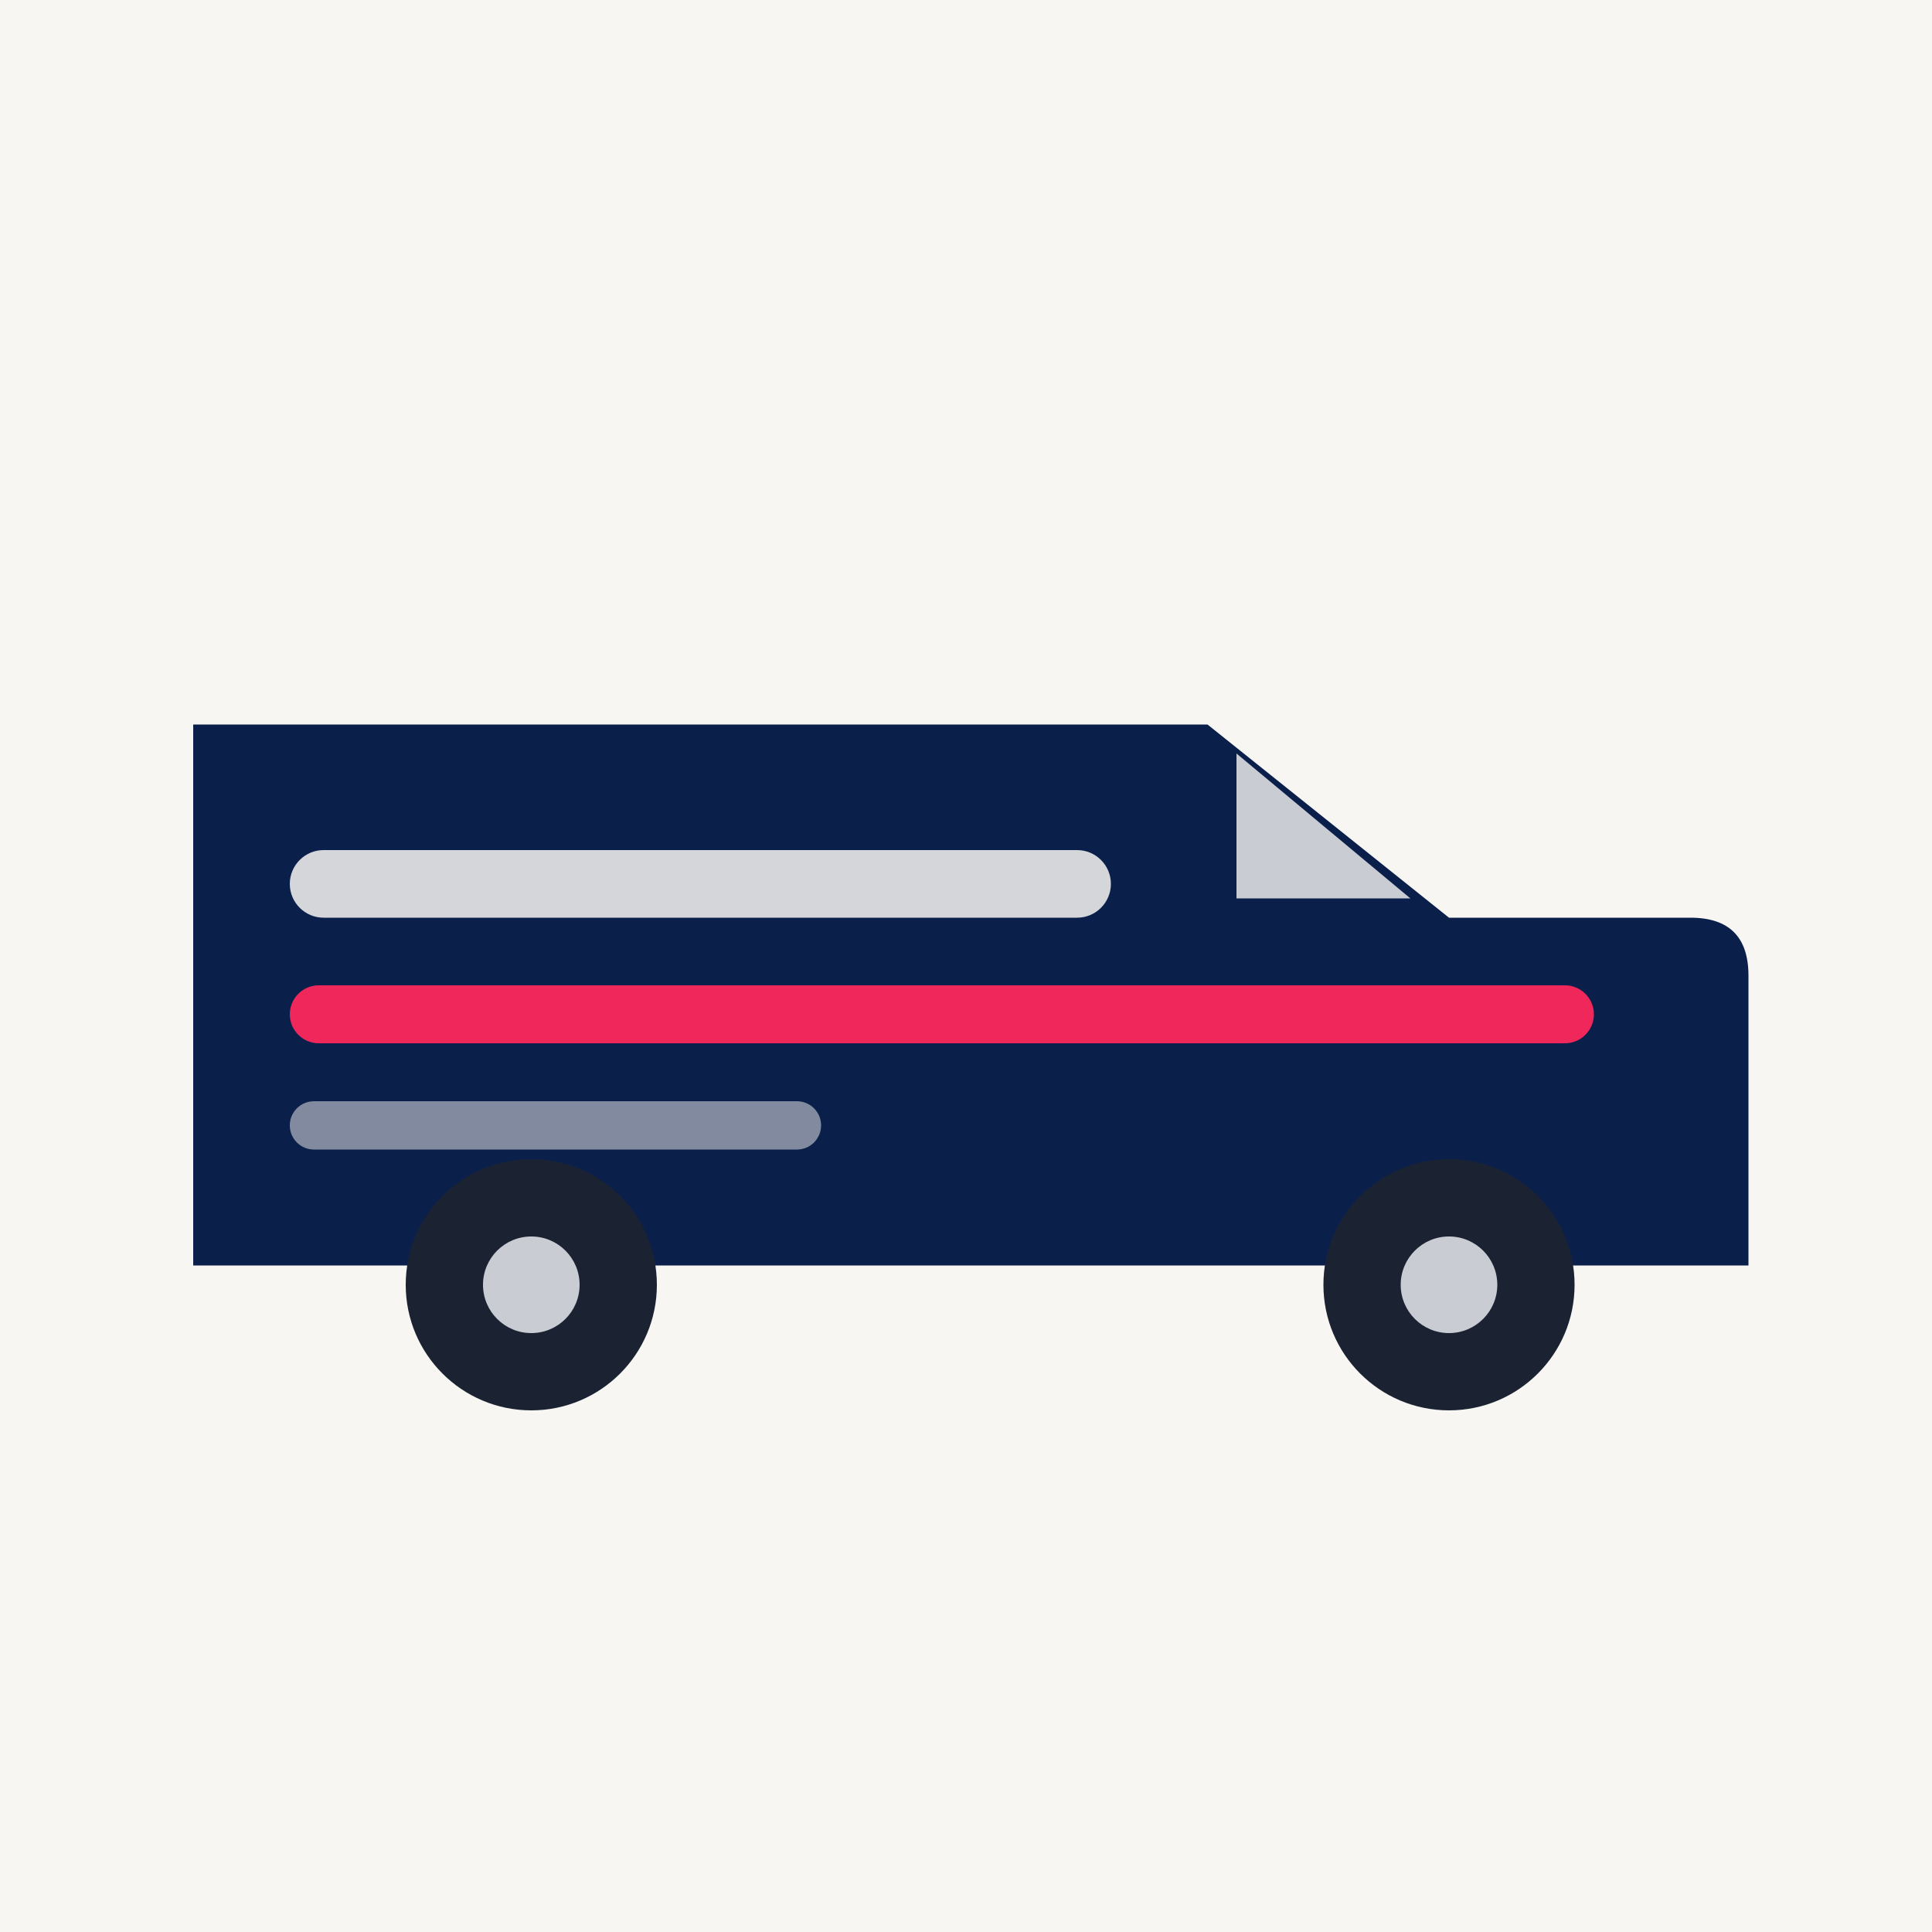
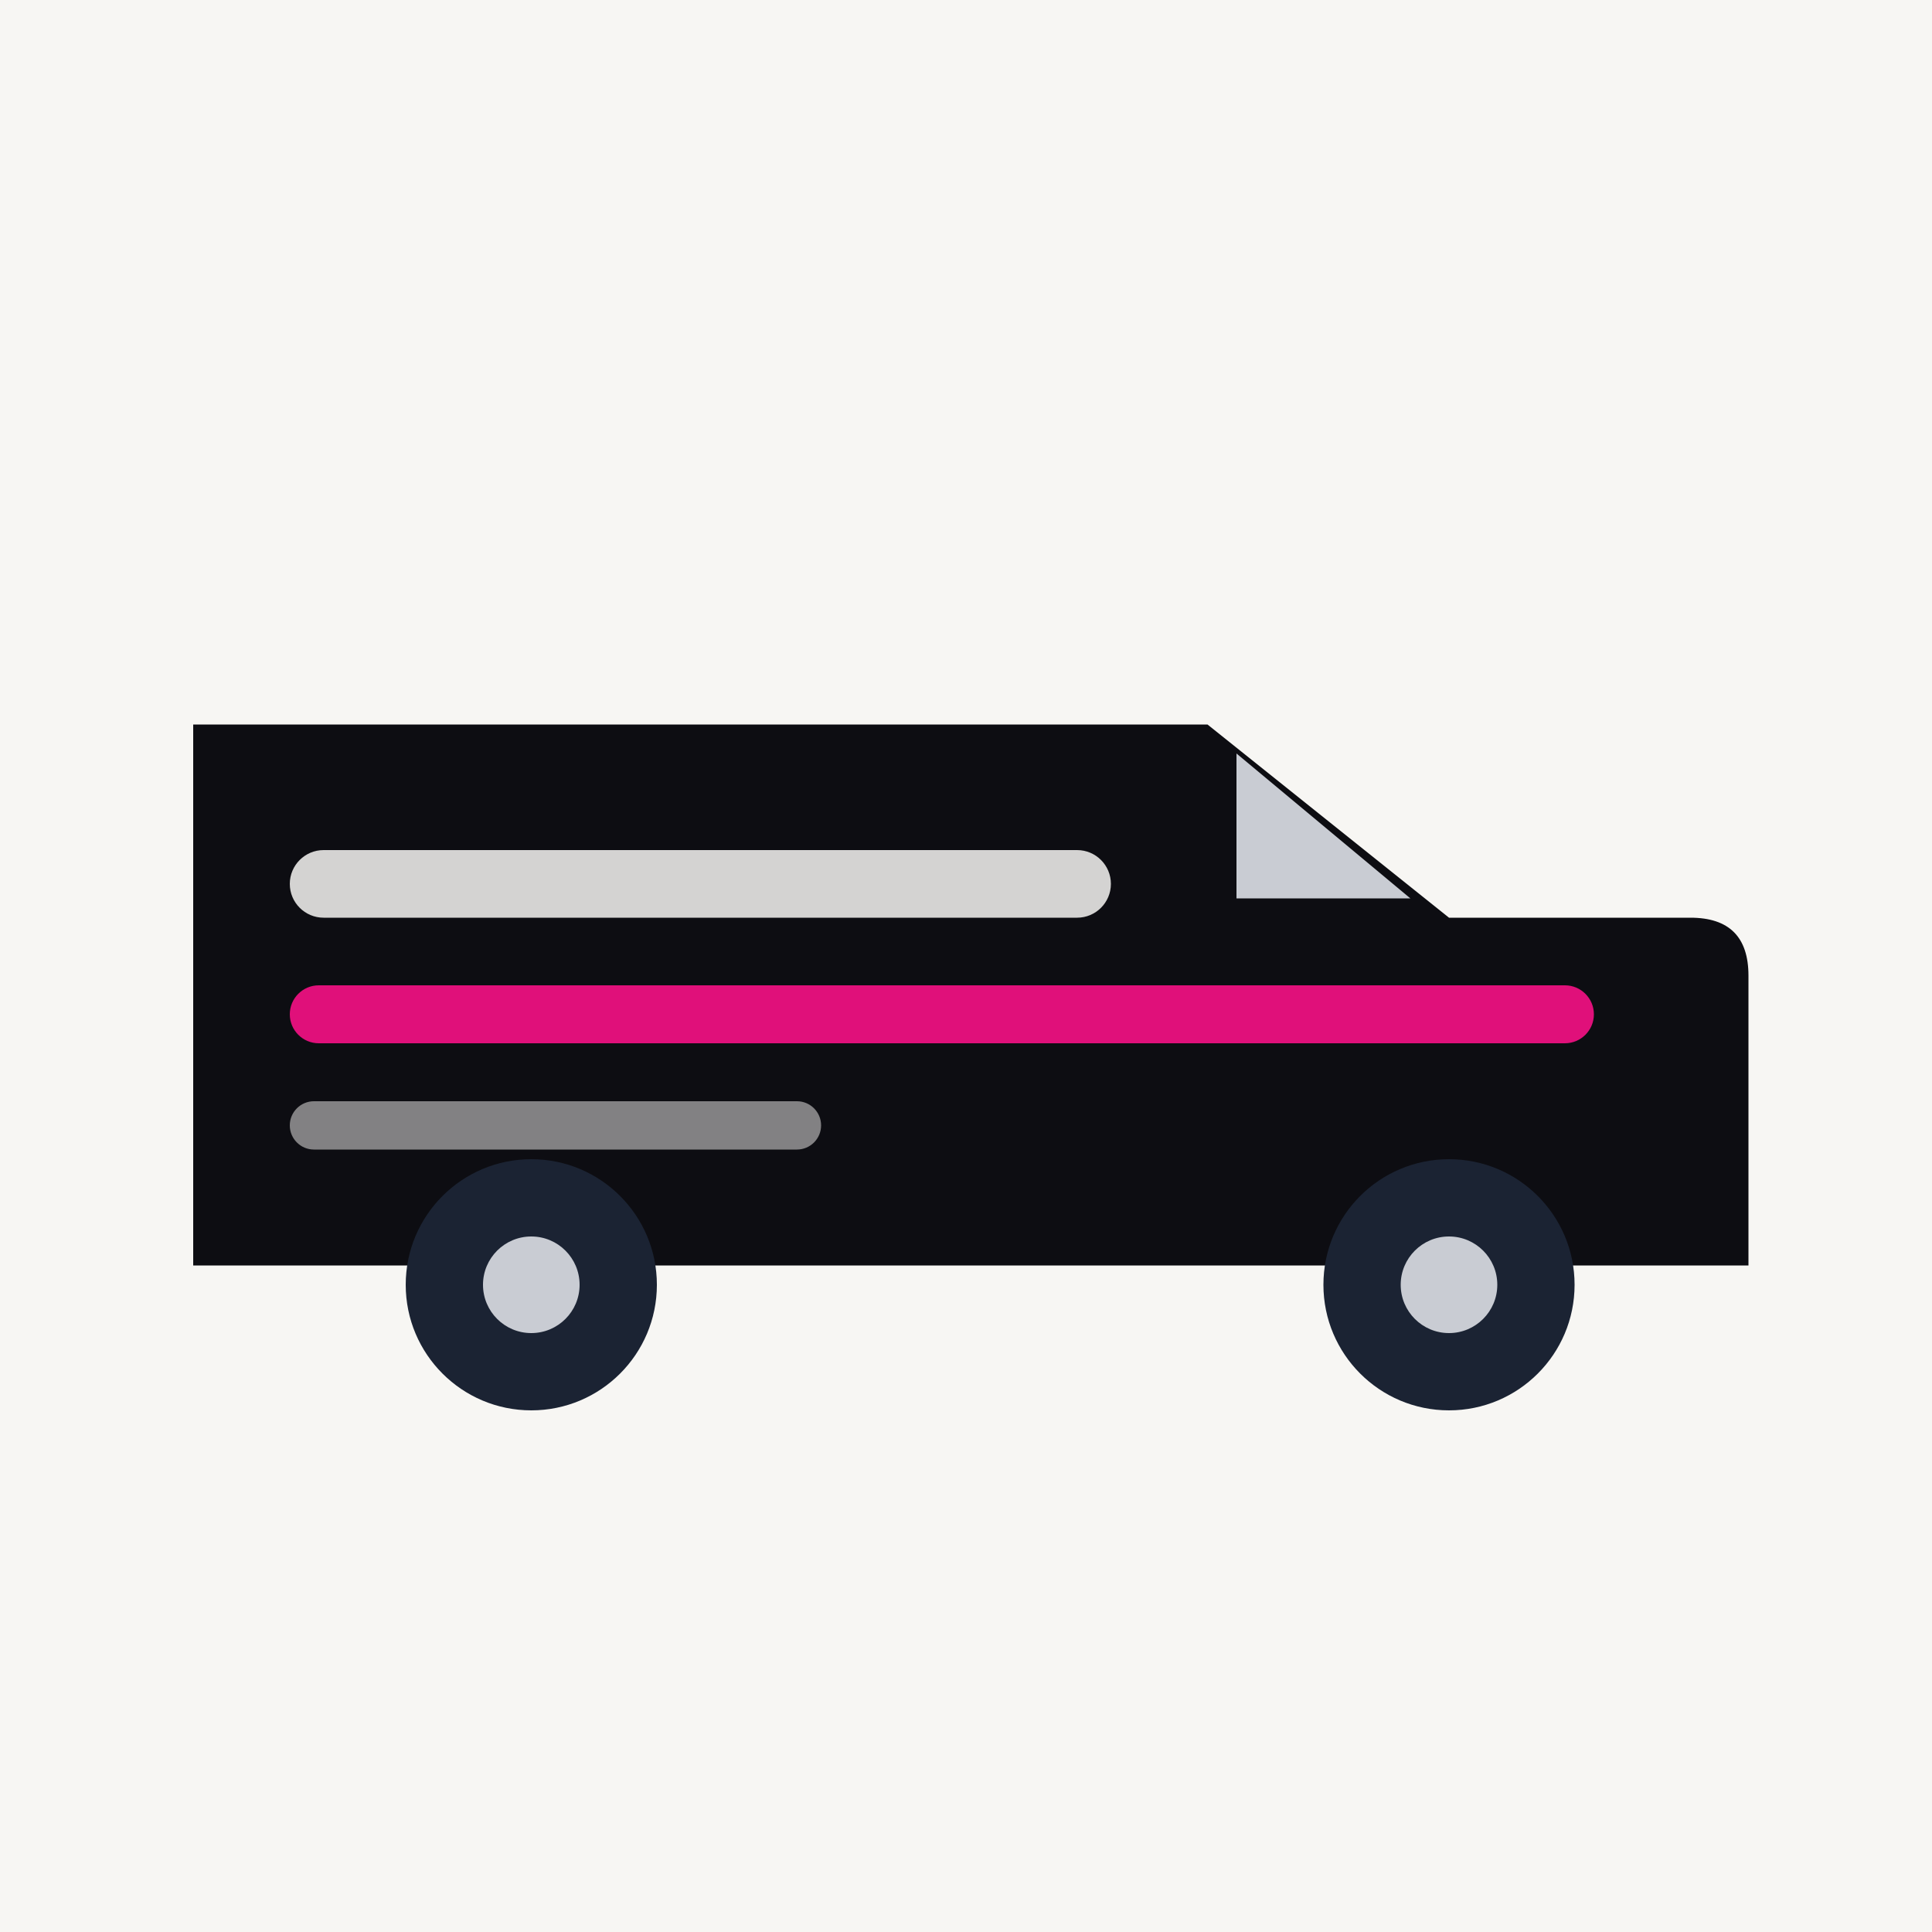
<svg xmlns="http://www.w3.org/2000/svg" viewBox="0 0 400 400" width="400" height="400" role="img">
  <rect width="400" height="400" fill="#f7f6f3" />
-   <path d="M40 150 H250 L300 190 H350 Q362 190 362 202 V262 H40 Z" fill="#0B1F4B" />
+   <path d="M40 150 H250 L300 190 H350 Q362 190 362 202 V262 H40 Z" fill="#0D0D12" />
  <path d="M256 156 L292 186 H256 Z" fill="#c9ccd3" />
  <rect x="60" y="176" width="170" height="14" rx="7" fill="#f7f6f3" opacity=".85" />
-   <rect x="60" y="204" width="270" height="12" rx="6" fill="#F0275A" />
+   <rect x="60" y="204" width="270" height="12" rx="6" fill="#E0107A" />
  <rect x="60" y="228" width="110" height="10" rx="5" fill="#f7f6f3" opacity=".5" />
  <circle cx="110" cy="266" r="26" fill="#1b2333" />
  <circle cx="110" cy="266" r="10" fill="#c9ccd3" />
  <circle cx="300" cy="266" r="26" fill="#1b2333" />
  <circle cx="300" cy="266" r="10" fill="#c9ccd3" />
</svg>
